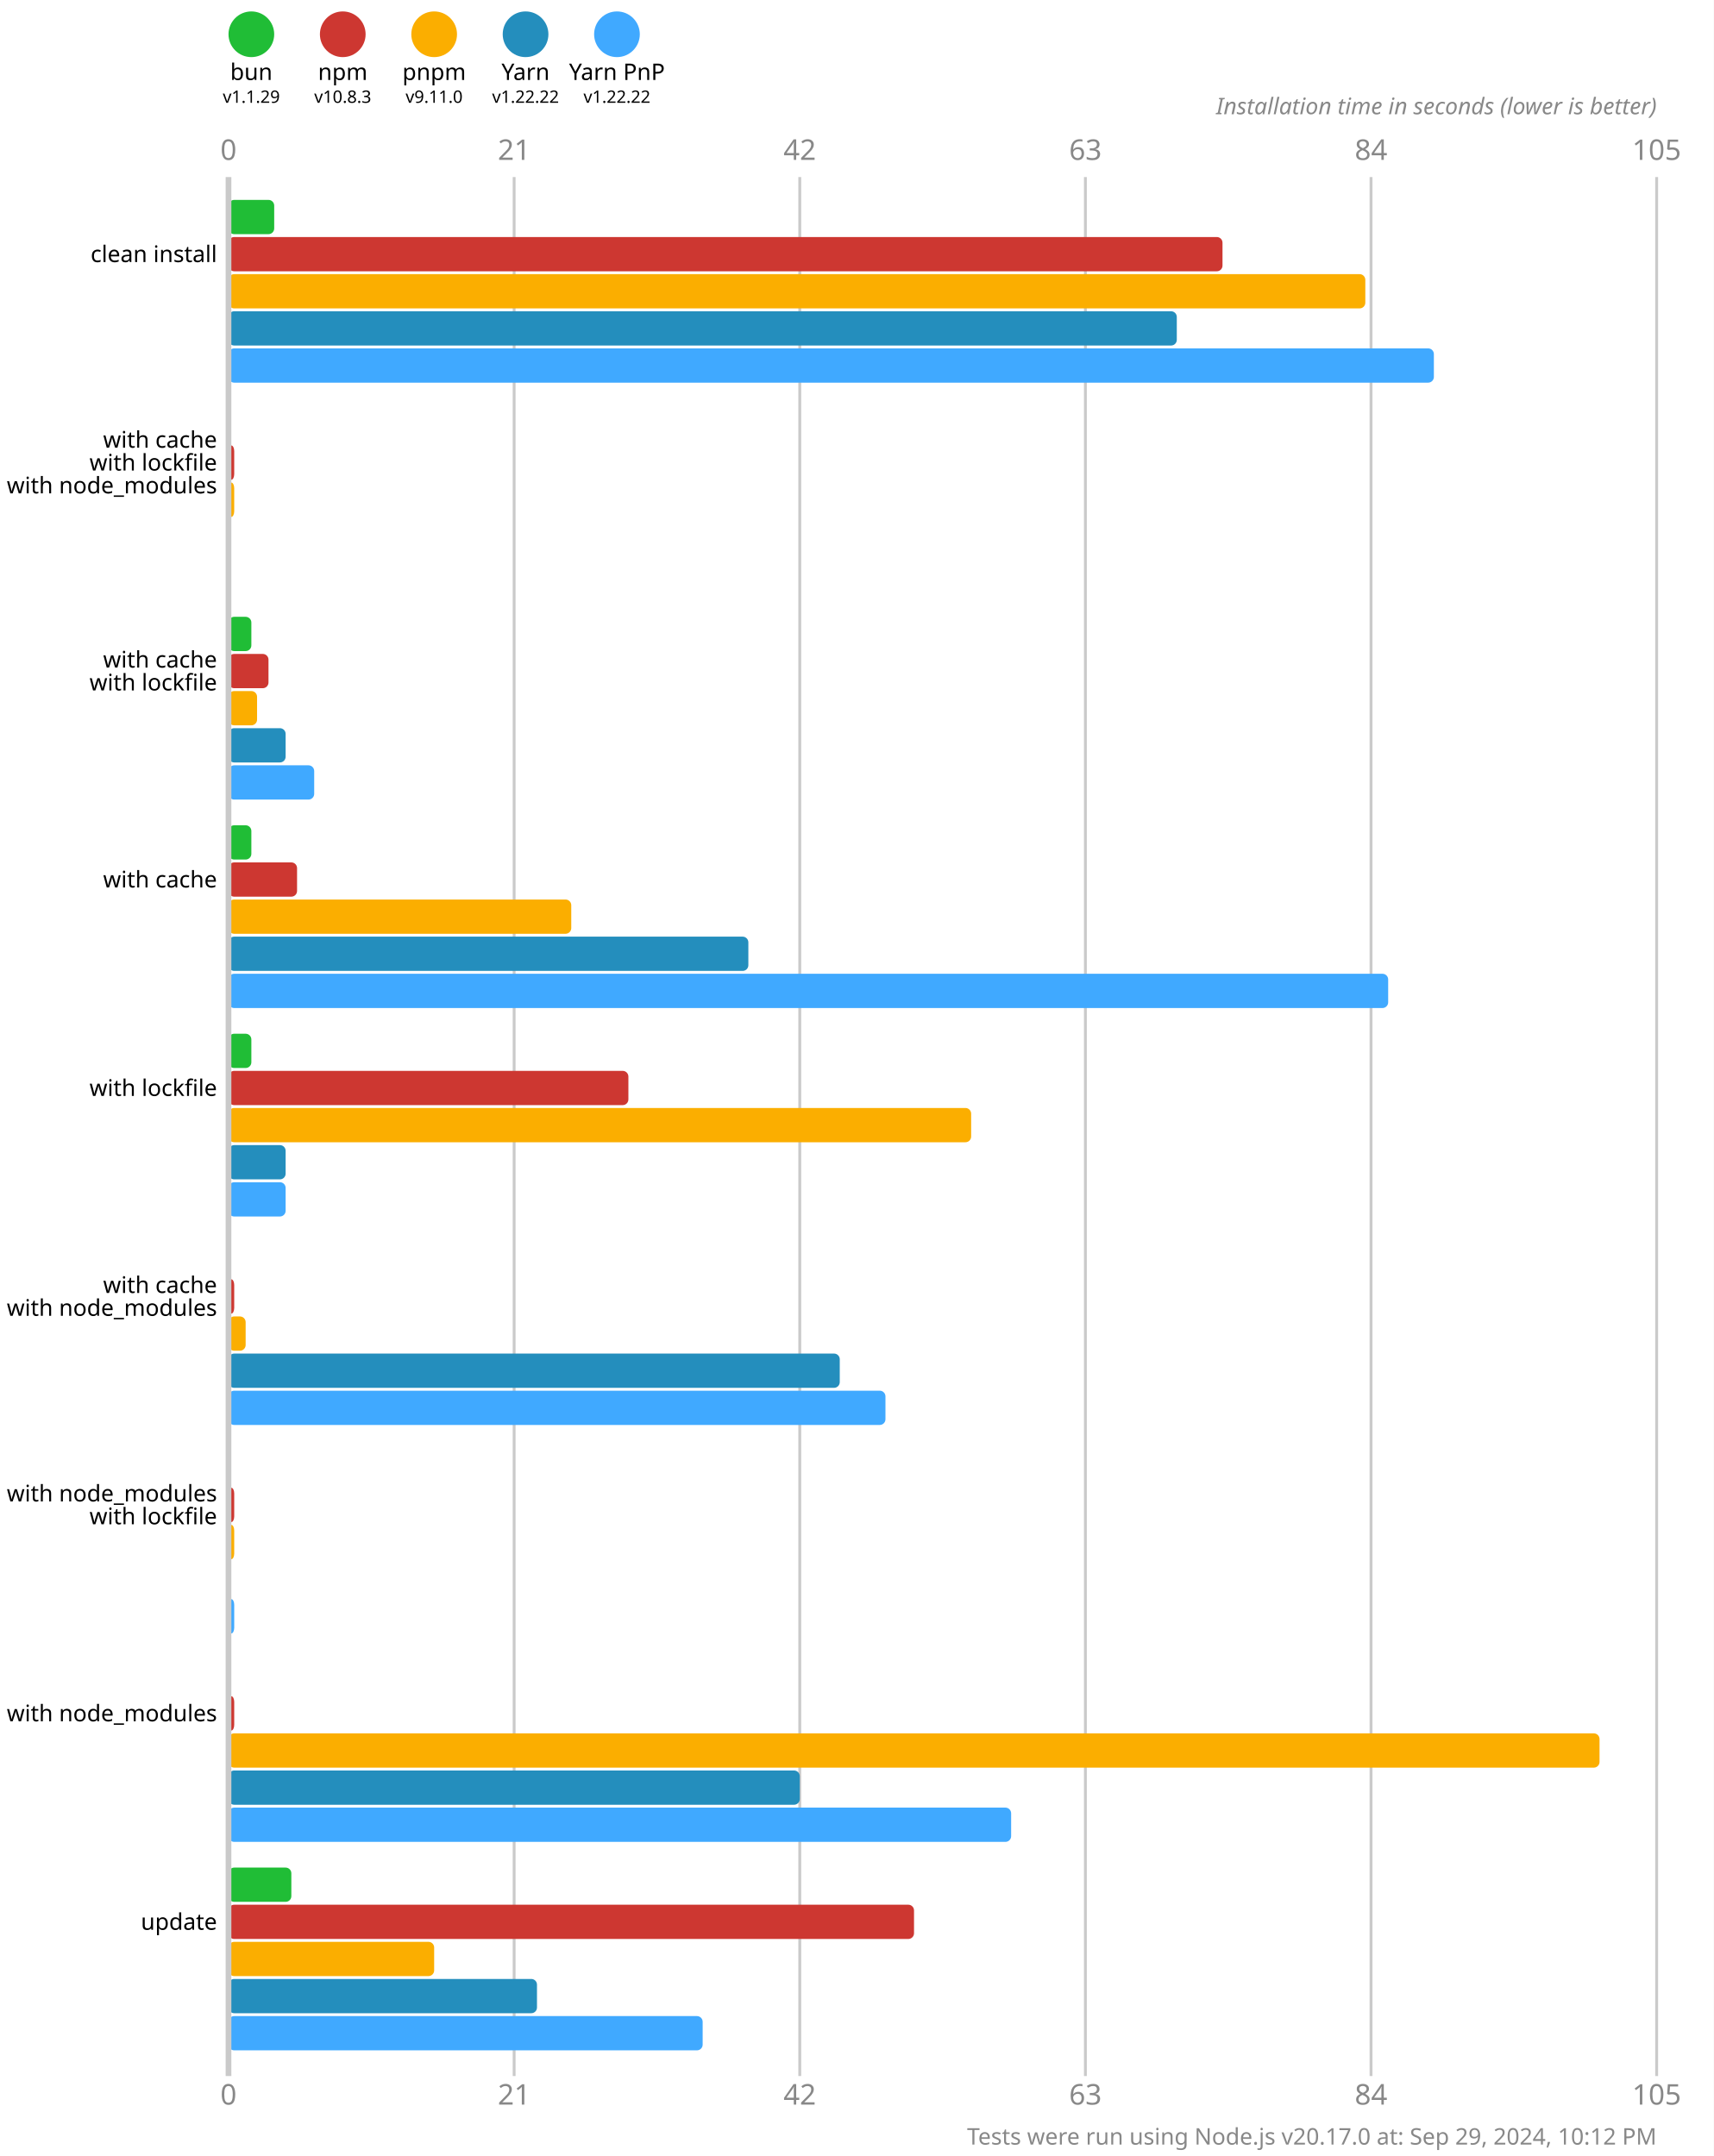
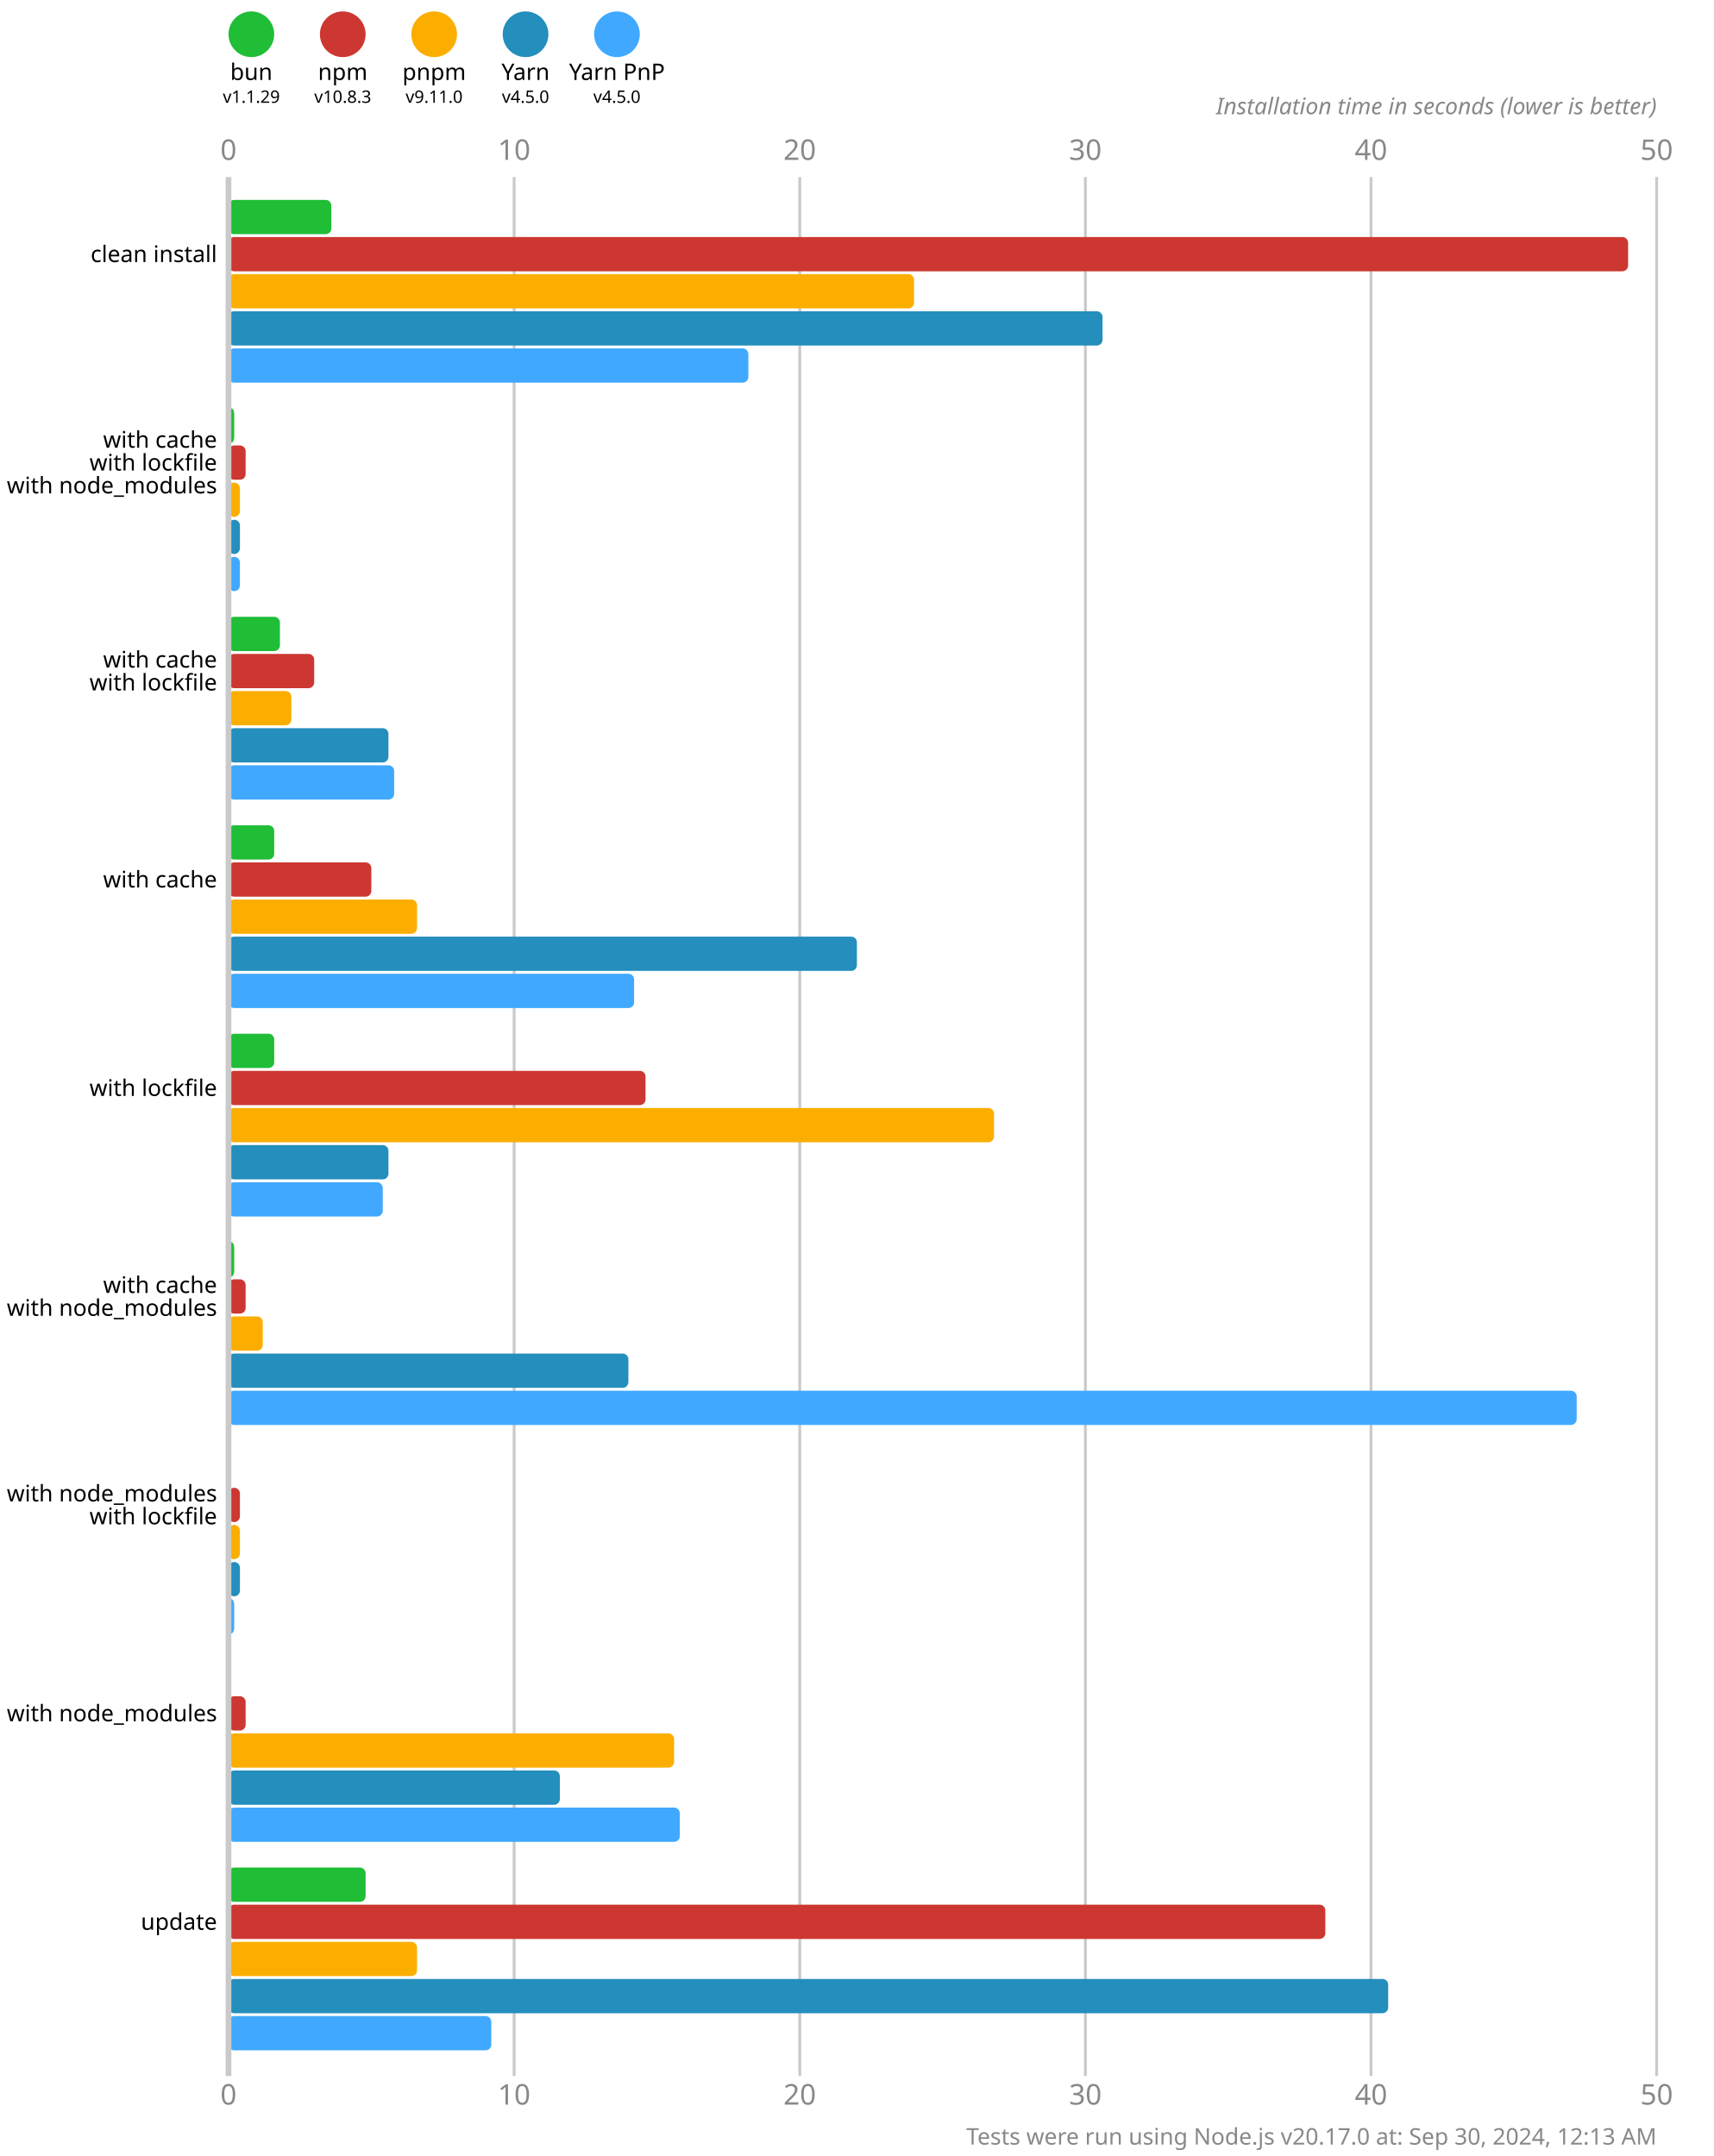
<svg xmlns="http://www.w3.org/2000/svg" version="1.1" viewBox="0 0 300 377.5">
  <style>
    .font { font-family: sans-serif; }
    .s3 { font-size: 3px; }
    .s4 { font-size: 4px; }
    .s5 { font-size: 5px; }
    .line { stroke: #cacaca; }
    .width { stroke-width: 0.5; }
    .text { fill: #888; }
  </style>
  <rect x="0" y="0" width="300" height="377.5" fill="#fff" />
  <circle cx="44" cy="6" r="4" fill="#20bd36" />
  <text x="44" y="14" class="font s4" text-anchor="middle">bun</text>
  <text x="44" y="18" class="font s3" text-anchor="middle">v1.1.29</text>
  <circle cx="60" cy="6" r="4" fill="#cd3731" />
  <text x="60" y="14" class="font s4" text-anchor="middle">npm</text>
  <text x="60" y="18" class="font s3" text-anchor="middle">v10.8.3</text>
  <circle cx="76" cy="6" r="4" fill="#fbae00" />
  <text x="76" y="14" class="font s4" text-anchor="middle">pnpm</text>
  <text x="76" y="18" class="font s3" text-anchor="middle">v9.11.0</text>
  <circle cx="92" cy="6" r="4" fill="#248ebd" />
  <text x="92" y="14" class="font s4" text-anchor="middle">Yarn</text>
-   <text x="92" y="18" class="font s3" text-anchor="middle">v1.22.22</text>
+   <text x="92" y="18" class="font s3" text-anchor="middle">v4.5.0</text>
  <circle cx="108" cy="6" r="4" fill="#40a9ff" />
  <text x="108" y="14" class="font s4" text-anchor="middle">Yarn PnP</text>
-   <text x="108" y="18" class="font s3" text-anchor="middle">v1.22.22</text>
+   <text x="108" y="18" class="font s3" text-anchor="middle">v4.5.0</text>
  <text x="40" y="28" class="font s5 text" text-anchor="middle">0</text>
  <text x="40" y="368.5" class="font s5 text" text-anchor="middle">0</text>
  <line x1="90" y1="31" x2="90" y2="363.5" class="line width" />
-   <text x="90" y="28" class="font s5 text" text-anchor="middle">21</text>
-   <text x="90" y="368.5" class="font s5 text" text-anchor="middle">21</text>
+   <text x="90" y="28" class="font s5 text" text-anchor="middle">10</text>
+   <text x="90" y="368.5" class="font s5 text" text-anchor="middle">10</text>
  <line x1="140" y1="31" x2="140" y2="363.5" class="line width" />
-   <text x="140" y="28" class="font s5 text" text-anchor="middle">42</text>
-   <text x="140" y="368.5" class="font s5 text" text-anchor="middle">42</text>
+   <text x="140" y="28" class="font s5 text" text-anchor="middle">20</text>
+   <text x="140" y="368.5" class="font s5 text" text-anchor="middle">20</text>
  <line x1="190" y1="31" x2="190" y2="363.5" class="line width" />
-   <text x="190" y="28" class="font s5 text" text-anchor="middle">63</text>
-   <text x="190" y="368.5" class="font s5 text" text-anchor="middle">63</text>
+   <text x="190" y="28" class="font s5 text" text-anchor="middle">30</text>
+   <text x="190" y="368.5" class="font s5 text" text-anchor="middle">30</text>
  <line x1="240" y1="31" x2="240" y2="363.5" class="line width" />
-   <text x="240" y="28" class="font s5 text" text-anchor="middle">84</text>
-   <text x="240" y="368.5" class="font s5 text" text-anchor="middle">84</text>
+   <text x="240" y="28" class="font s5 text" text-anchor="middle">40</text>
+   <text x="240" y="368.5" class="font s5 text" text-anchor="middle">40</text>
  <line x1="290" y1="31" x2="290" y2="363.5" class="line width" />
-   <text x="290" y="28" class="font s5 text" text-anchor="middle">105</text>
-   <text x="290" y="368.5" class="font s5 text" text-anchor="middle">105</text>
+   <text x="290" y="28" class="font s5 text" text-anchor="middle">50</text>
+   <text x="290" y="368.5" class="font s5 text" text-anchor="middle">50</text>
  <text x="290" y="20" class="font s4 text" font-style="italic" text-anchor="end">Installation time in seconds (lower is better)</text>
-   <rect x="40" y="35" width="8" height="6" fill="#20bd36" rx="1" ry="1" />
-   <rect x="40" y="41.5" width="174" height="6" fill="#cd3731" rx="1" ry="1" />
-   <rect x="40" y="48" width="199" height="6" fill="#fbae00" rx="1" ry="1" />
-   <rect x="40" y="54.5" width="166" height="6" fill="#248ebd" rx="1" ry="1" />
-   <rect x="40" y="61" width="211" height="6" fill="#40a9ff" rx="1" ry="1" />
-   <rect x="40" y="71.5" width="0" height="6" fill="#20bd36" rx="1" ry="1" />
-   <rect x="40" y="78" width="1" height="6" fill="#cd3731" rx="1" ry="1" />
-   <rect x="40" y="84.5" width="1" height="6" fill="#fbae00" rx="1" ry="1" />
-   <rect x="40" y="91" width="0" height="6" fill="#248ebd" rx="1" ry="1" />
-   <rect x="40" y="97.5" width="0" height="6" fill="#40a9ff" rx="1" ry="1" />
-   <rect x="40" y="108" width="4" height="6" fill="#20bd36" rx="1" ry="1" />
-   <rect x="40" y="114.5" width="7" height="6" fill="#cd3731" rx="1" ry="1" />
-   <rect x="40" y="121" width="5" height="6" fill="#fbae00" rx="1" ry="1" />
-   <rect x="40" y="127.5" width="10" height="6" fill="#248ebd" rx="1" ry="1" />
-   <rect x="40" y="134" width="15" height="6" fill="#40a9ff" rx="1" ry="1" />
-   <rect x="40" y="144.5" width="4" height="6" fill="#20bd36" rx="1" ry="1" />
-   <rect x="40" y="151" width="12" height="6" fill="#cd3731" rx="1" ry="1" />
-   <rect x="40" y="157.5" width="60" height="6" fill="#fbae00" rx="1" ry="1" />
-   <rect x="40" y="164" width="91" height="6" fill="#248ebd" rx="1" ry="1" />
-   <rect x="40" y="170.5" width="203" height="6" fill="#40a9ff" rx="1" ry="1" />
-   <rect x="40" y="181" width="4" height="6" fill="#20bd36" rx="1" ry="1" />
-   <rect x="40" y="187.5" width="70" height="6" fill="#cd3731" rx="1" ry="1" />
-   <rect x="40" y="194" width="130" height="6" fill="#fbae00" rx="1" ry="1" />
-   <rect x="40" y="200.5" width="10" height="6" fill="#248ebd" rx="1" ry="1" />
-   <rect x="40" y="207" width="10" height="6" fill="#40a9ff" rx="1" ry="1" />
-   <rect x="40" y="217.5" width="0" height="6" fill="#20bd36" rx="1" ry="1" />
-   <rect x="40" y="224" width="1" height="6" fill="#cd3731" rx="1" ry="1" />
-   <rect x="40" y="230.5" width="3" height="6" fill="#fbae00" rx="1" ry="1" />
-   <rect x="40" y="237" width="107" height="6" fill="#248ebd" rx="1" ry="1" />
-   <rect x="40" y="243.5" width="115" height="6" fill="#40a9ff" rx="1" ry="1" />
+   <rect x="40" y="35" width="18" height="6" fill="#20bd36" rx="1" ry="1" />
+   <rect x="40" y="41.5" width="245" height="6" fill="#cd3731" rx="1" ry="1" />
+   <rect x="40" y="48" width="120" height="6" fill="#fbae00" rx="1" ry="1" />
+   <rect x="40" y="54.5" width="153" height="6" fill="#248ebd" rx="1" ry="1" />
+   <rect x="40" y="61" width="91" height="6" fill="#40a9ff" rx="1" ry="1" />
+   <rect x="40" y="71.5" width="1" height="6" fill="#20bd36" rx="1" ry="1" />
+   <rect x="40" y="78" width="3" height="6" fill="#cd3731" rx="1" ry="1" />
+   <rect x="40" y="84.5" width="2" height="6" fill="#fbae00" rx="1" ry="1" />
+   <rect x="40" y="91" width="2" height="6" fill="#248ebd" rx="1" ry="1" />
+   <rect x="40" y="97.5" width="2" height="6" fill="#40a9ff" rx="1" ry="1" />
+   <rect x="40" y="108" width="9" height="6" fill="#20bd36" rx="1" ry="1" />
+   <rect x="40" y="114.5" width="15" height="6" fill="#cd3731" rx="1" ry="1" />
+   <rect x="40" y="121" width="11" height="6" fill="#fbae00" rx="1" ry="1" />
+   <rect x="40" y="127.5" width="28" height="6" fill="#248ebd" rx="1" ry="1" />
+   <rect x="40" y="134" width="29" height="6" fill="#40a9ff" rx="1" ry="1" />
+   <rect x="40" y="144.5" width="8" height="6" fill="#20bd36" rx="1" ry="1" />
+   <rect x="40" y="151" width="25" height="6" fill="#cd3731" rx="1" ry="1" />
+   <rect x="40" y="157.5" width="33" height="6" fill="#fbae00" rx="1" ry="1" />
+   <rect x="40" y="164" width="110" height="6" fill="#248ebd" rx="1" ry="1" />
+   <rect x="40" y="170.5" width="71" height="6" fill="#40a9ff" rx="1" ry="1" />
+   <rect x="40" y="181" width="8" height="6" fill="#20bd36" rx="1" ry="1" />
+   <rect x="40" y="187.5" width="73" height="6" fill="#cd3731" rx="1" ry="1" />
+   <rect x="40" y="194" width="134" height="6" fill="#fbae00" rx="1" ry="1" />
+   <rect x="40" y="200.5" width="28" height="6" fill="#248ebd" rx="1" ry="1" />
+   <rect x="40" y="207" width="27" height="6" fill="#40a9ff" rx="1" ry="1" />
+   <rect x="40" y="217.5" width="1" height="6" fill="#20bd36" rx="1" ry="1" />
+   <rect x="40" y="224" width="3" height="6" fill="#cd3731" rx="1" ry="1" />
+   <rect x="40" y="230.5" width="6" height="6" fill="#fbae00" rx="1" ry="1" />
+   <rect x="40" y="237" width="70" height="6" fill="#248ebd" rx="1" ry="1" />
+   <rect x="40" y="243.5" width="236" height="6" fill="#40a9ff" rx="1" ry="1" />
  <rect x="40" y="254" width="0" height="6" fill="#20bd36" rx="1" ry="1" />
-   <rect x="40" y="260.5" width="1" height="6" fill="#cd3731" rx="1" ry="1" />
-   <rect x="40" y="267" width="1" height="6" fill="#fbae00" rx="1" ry="1" />
-   <rect x="40" y="273.5" width="0" height="6" fill="#248ebd" rx="1" ry="1" />
+   <rect x="40" y="260.5" width="2" height="6" fill="#cd3731" rx="1" ry="1" />
+   <rect x="40" y="267" width="2" height="6" fill="#fbae00" rx="1" ry="1" />
+   <rect x="40" y="273.5" width="2" height="6" fill="#248ebd" rx="1" ry="1" />
  <rect x="40" y="280" width="1" height="6" fill="#40a9ff" rx="1" ry="1" />
  <rect x="40" y="290.5" width="0" height="6" fill="#20bd36" rx="1" ry="1" />
-   <rect x="40" y="297" width="1" height="6" fill="#cd3731" rx="1" ry="1" />
-   <rect x="40" y="303.5" width="240" height="6" fill="#fbae00" rx="1" ry="1" />
-   <rect x="40" y="310" width="100" height="6" fill="#248ebd" rx="1" ry="1" />
-   <rect x="40" y="316.5" width="137" height="6" fill="#40a9ff" rx="1" ry="1" />
-   <rect x="40" y="327" width="11" height="6" fill="#20bd36" rx="1" ry="1" />
-   <rect x="40" y="333.5" width="120" height="6" fill="#cd3731" rx="1" ry="1" />
-   <rect x="40" y="340" width="36" height="6" fill="#fbae00" rx="1" ry="1" />
-   <rect x="40" y="346.5" width="54" height="6" fill="#248ebd" rx="1" ry="1" />
-   <rect x="40" y="353" width="83" height="6" fill="#40a9ff" rx="1" ry="1" />
+   <rect x="40" y="297" width="3" height="6" fill="#cd3731" rx="1" ry="1" />
+   <rect x="40" y="303.5" width="78" height="6" fill="#fbae00" rx="1" ry="1" />
+   <rect x="40" y="310" width="58" height="6" fill="#248ebd" rx="1" ry="1" />
+   <rect x="40" y="316.5" width="79" height="6" fill="#40a9ff" rx="1" ry="1" />
+   <rect x="40" y="327" width="24" height="6" fill="#20bd36" rx="1" ry="1" />
+   <rect x="40" y="333.5" width="192" height="6" fill="#cd3731" rx="1" ry="1" />
+   <rect x="40" y="340" width="33" height="6" fill="#fbae00" rx="1" ry="1" />
+   <rect x="40" y="346.5" width="203" height="6" fill="#248ebd" rx="1" ry="1" />
+   <rect x="40" y="353" width="46" height="6" fill="#40a9ff" rx="1" ry="1" />
  <line x1="40" y1="31" x2="40" y2="363.5" class="line" />
  <text x="38" y="44.5" class="font s4" dominant-baseline="middle" text-anchor="end">clean install</text>
  <text x="38" y="77" class="font s4" dominant-baseline="middle" text-anchor="end">with cache</text>
  <text x="38" y="81" class="font s4" dominant-baseline="middle" text-anchor="end">with lockfile</text>
  <text x="38" y="85" class="font s4" dominant-baseline="middle" text-anchor="end">with node_modules</text>
  <text x="38" y="115.5" class="font s4" dominant-baseline="middle" text-anchor="end">with cache</text>
  <text x="38" y="119.5" class="font s4" dominant-baseline="middle" text-anchor="end">with lockfile</text>
  <text x="38" y="154" class="font s4" dominant-baseline="middle" text-anchor="end">with cache</text>
  <text x="38" y="190.5" class="font s4" dominant-baseline="middle" text-anchor="end">with lockfile</text>
  <text x="38" y="225" class="font s4" dominant-baseline="middle" text-anchor="end">with cache</text>
  <text x="38" y="229" class="font s4" dominant-baseline="middle" text-anchor="end">with node_modules</text>
  <text x="38" y="261.5" class="font s4" dominant-baseline="middle" text-anchor="end">with node_modules</text>
  <text x="38" y="265.5" class="font s4" dominant-baseline="middle" text-anchor="end">with lockfile</text>
  <text x="38" y="300" class="font s4" dominant-baseline="middle" text-anchor="end">with node_modules</text>
  <text x="38" y="336.5" class="font s4" dominant-baseline="middle" text-anchor="end">update</text>
-   <text x="290" y="375.5" class="font s4 text" text-anchor="end">Tests were run using Node.js v20.17.0 at: Sep 29, 2024, 10:12 PM</text>
+   <text x="290" y="375.5" class="font s4 text" text-anchor="end">Tests were run using Node.js v20.17.0 at: Sep 30, 2024, 12:13 AM</text>
</svg>
